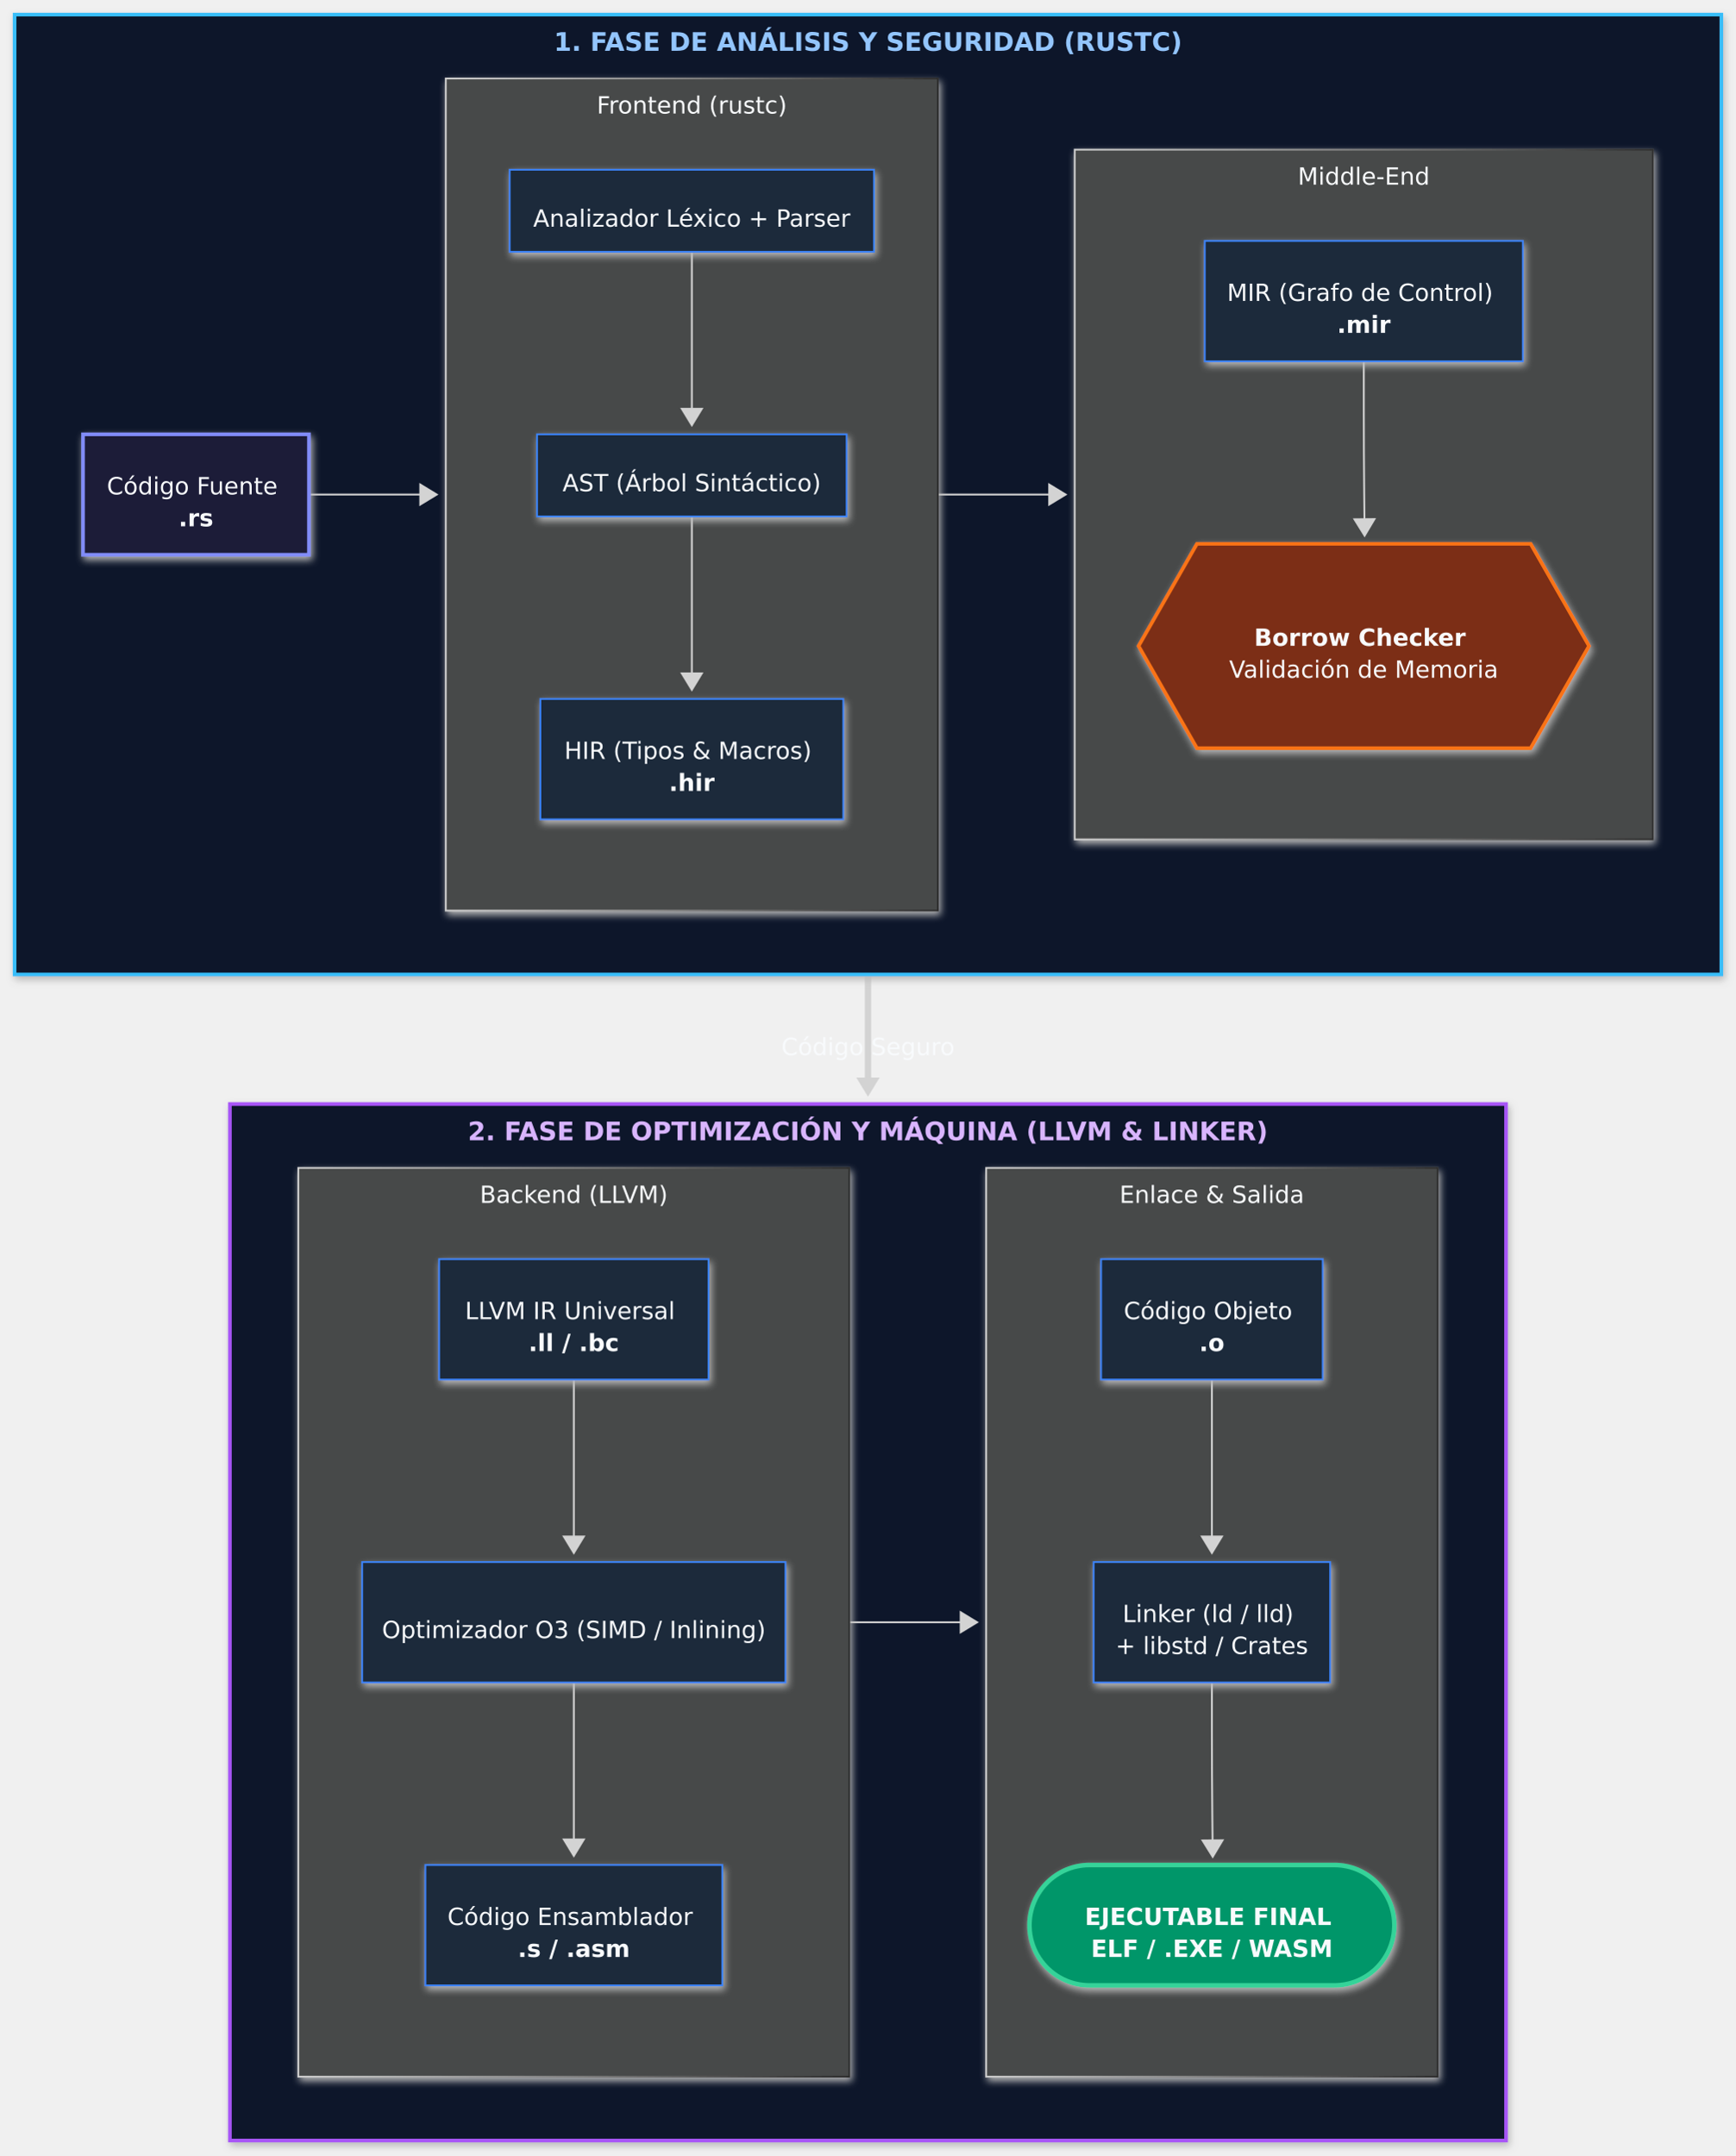
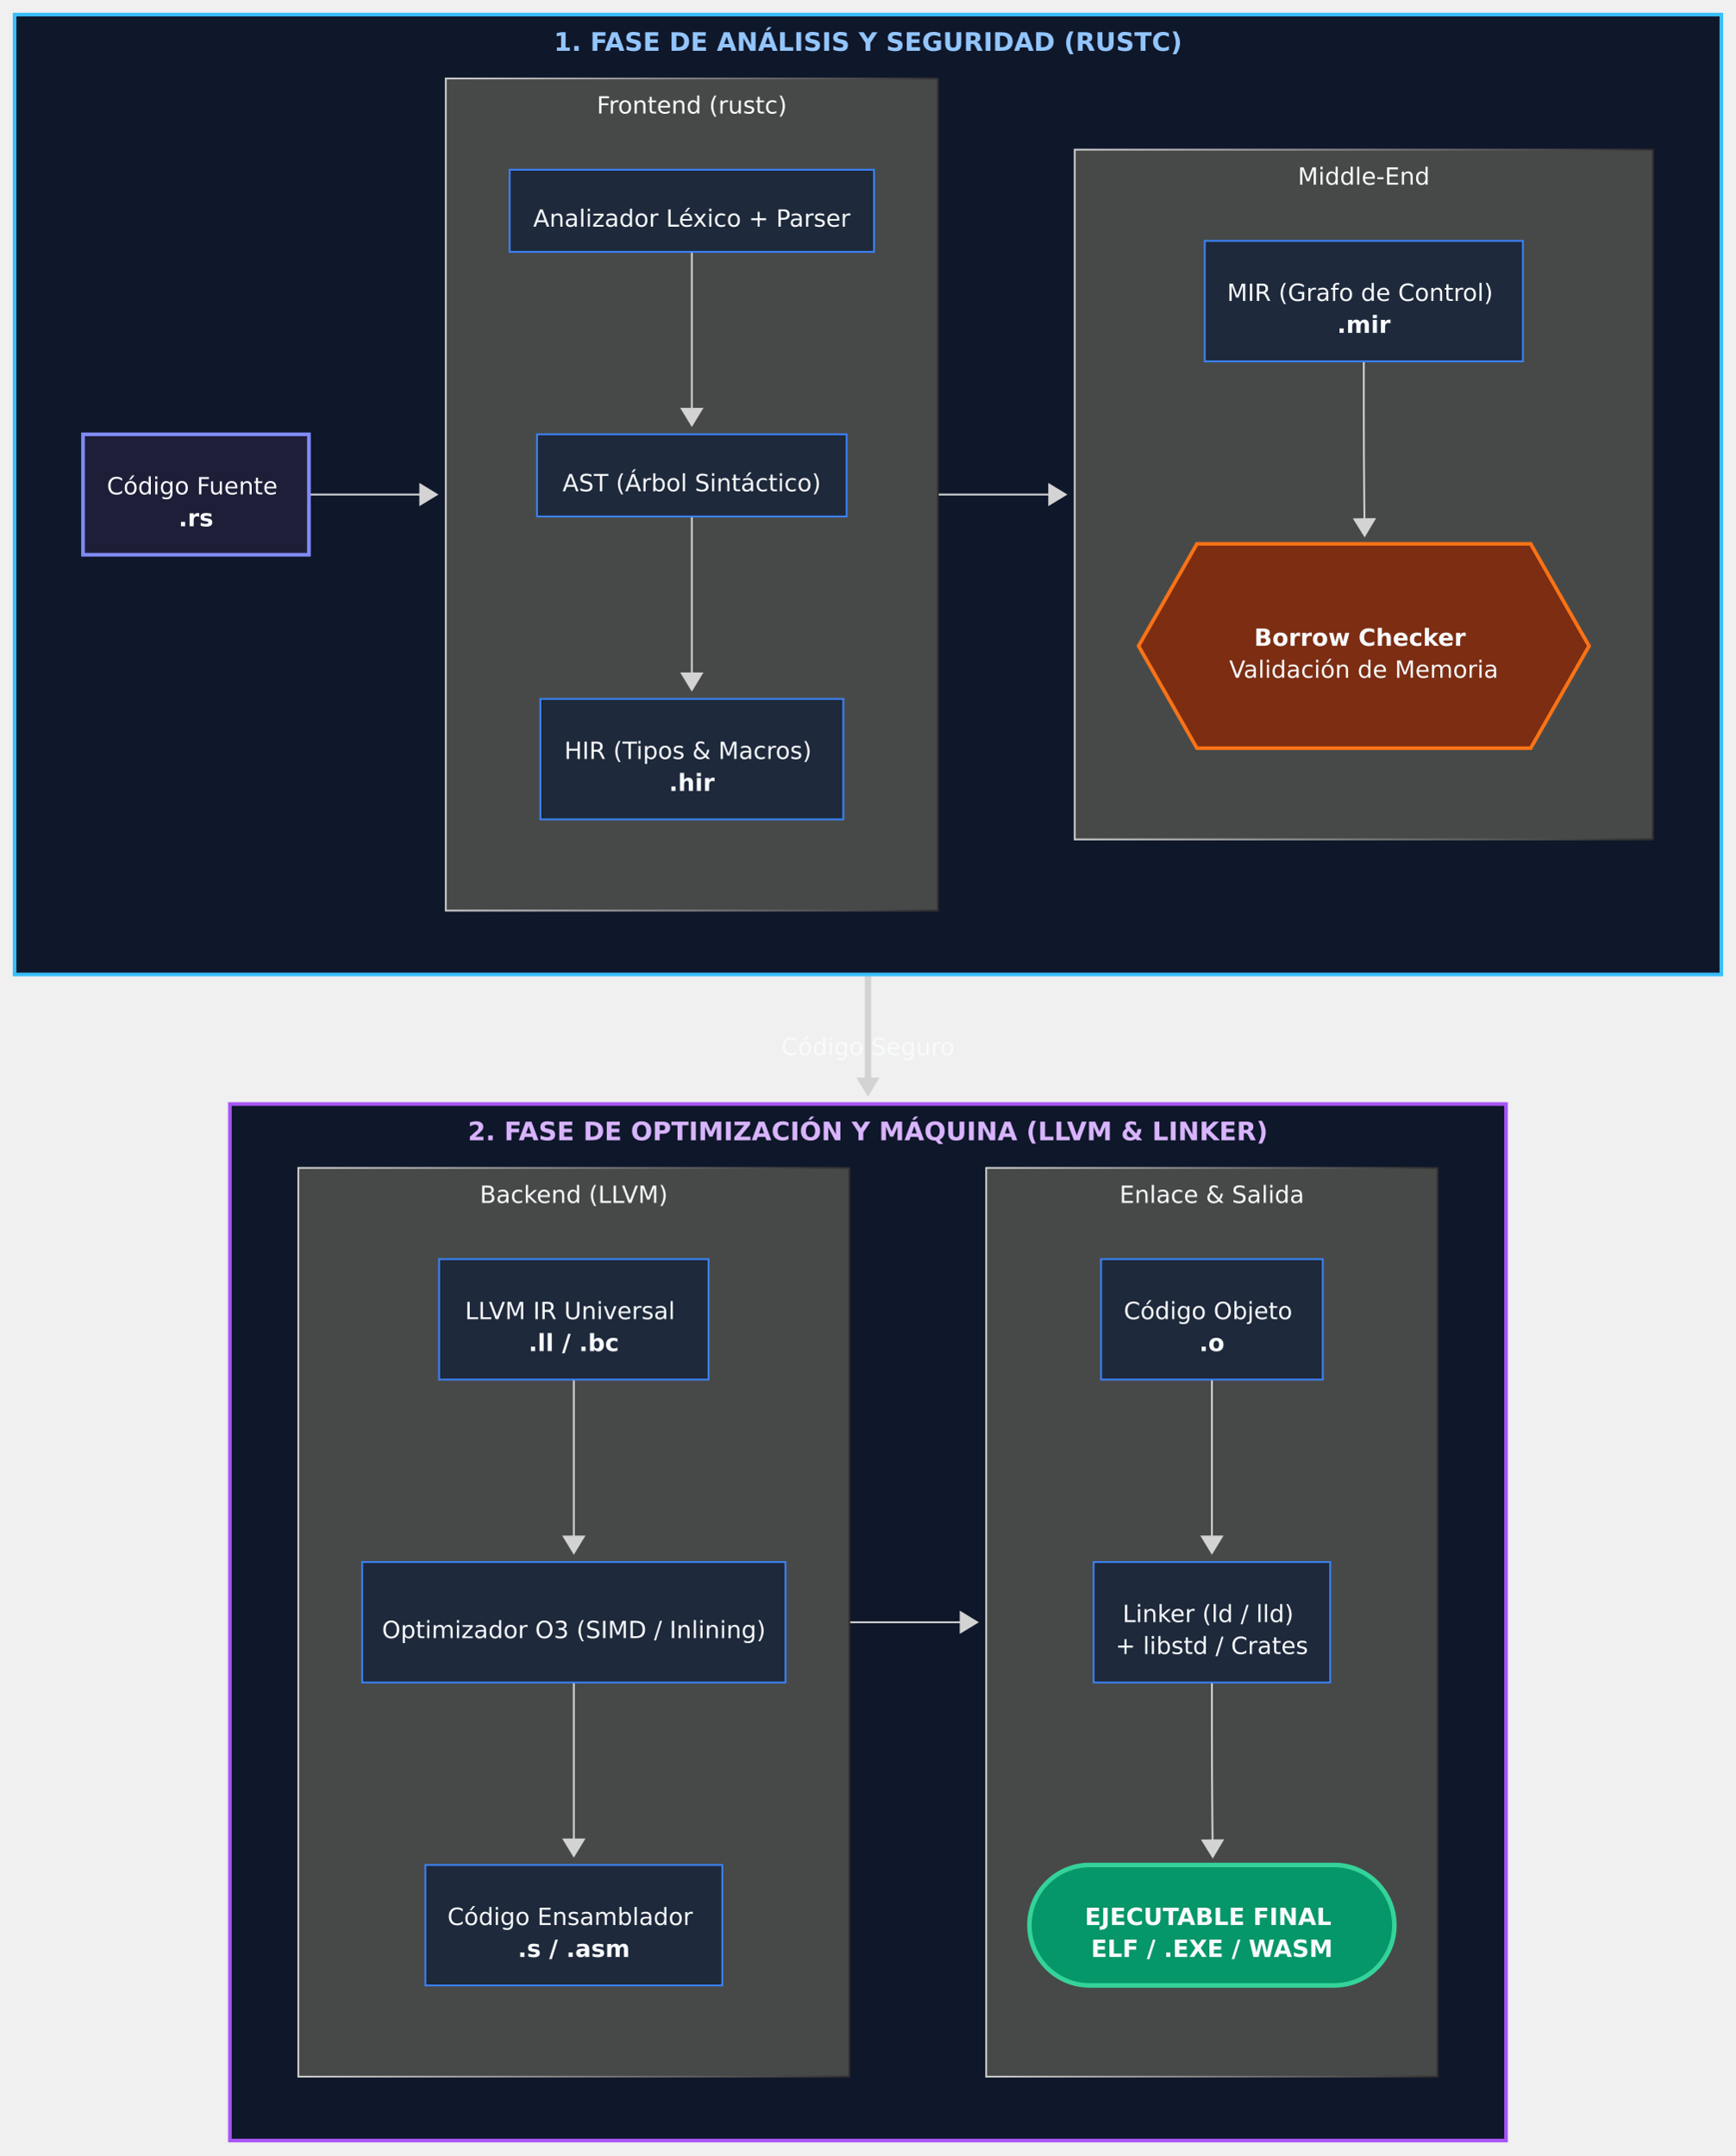
<svg xmlns="http://www.w3.org/2000/svg" xmlns:html="http://www.w3.org/1999/xhtml" id="export-svg" width="100%" class="flowchart" style="max-width: 951.383px;" viewBox="0 0 951.383 1181" role="graphics-document document" aria-roledescription="flowchart-v2">
  <html:style>p {margin: 0;}</html:style>
-   <style>text, tspan, .label text, .cluster-label text, .edgeLabel text { stroke: none !important; stroke-width: 0 !important; -webkit-font-smoothing: antialiased; }#export-svg{font-family:arial,sans-serif;font-size:14px;fill:#ccc;}@keyframes edge-animation-frame{from{stroke-dashoffset:0;}}@keyframes dash{to{stroke-dashoffset:0;}}#export-svg .edge-animation-slow{stroke-dasharray:9,5!important;stroke-dashoffset:900;animation:dash 50s linear infinite;stroke-linecap:round;}#export-svg .edge-animation-fast{stroke-dasharray:9,5!important;stroke-dashoffset:900;animation:dash 20s linear infinite;stroke-linecap:round;}#export-svg .error-icon{fill:#a44141;}#export-svg .error-text{fill:#ddd;stroke:#ddd;}#export-svg .edge-thickness-normal{stroke-width:1px;}#export-svg .edge-thickness-thick{stroke-width:3.5px;}#export-svg .edge-pattern-solid{stroke-dasharray:0;}#export-svg .edge-thickness-invisible{stroke-width:0;fill:none;}#export-svg .edge-pattern-dashed{stroke-dasharray:3;}#export-svg .edge-pattern-dotted{stroke-dasharray:2;}#export-svg .marker{fill:lightgrey;stroke:lightgrey;}#export-svg .marker.cross{stroke:lightgrey;}#export-svg svg{font-family:arial,sans-serif;font-size:14px;}#export-svg p{margin:0;}#export-svg .label{font-family:arial,sans-serif;color:#ccc;}#export-svg .cluster-label text{fill:#F9FFFE;}#export-svg .cluster-label span{color:#F9FFFE;}#export-svg .cluster-label span p{background-color:transparent;}#export-svg .label text,#export-svg span{fill:#ccc;color:#ccc;}#export-svg .node rect,#export-svg .node circle,#export-svg .node ellipse,#export-svg .node polygon,#export-svg .node path{fill:#1f2020;stroke:#ccc;stroke-width:1px;}#export-svg .rough-node .label text,#export-svg .node .label text,#export-svg .image-shape .label,#export-svg .icon-shape .label{text-anchor:middle;}#export-svg .node .katex path{fill:#000;stroke:#000;stroke-width:1px;}#export-svg .rough-node .label,#export-svg .node .label,#export-svg .image-shape .label,#export-svg .icon-shape .label{text-align:center;}#export-svg .node.clickable{cursor:pointer;}#export-svg .root .anchor path{fill:lightgrey!important;stroke-width:0;stroke:lightgrey;}#export-svg .arrowheadPath{fill:lightgrey;}#export-svg .edgePath .path{stroke:lightgrey;stroke-width:1px;}#export-svg .flowchart-link{stroke:lightgrey;fill:none;}#export-svg .edgeLabel{background-color:hsl(0, 0%, 34.412%);text-align:center;}#export-svg .edgeLabel p{background-color:hsl(0, 0%, 34.412%);}#export-svg .edgeLabel rect{opacity:0.5;background-color:hsl(0, 0%, 34.412%);fill:hsl(0, 0%, 34.412%);}#export-svg .labelBkg{background-color:rgba(87.75, 87.75, 87.75, 0.5);}#export-svg .cluster rect{fill:hsl(180, 1.587%, 28.353%);stroke:rgba(255, 255, 255, 0.25);stroke-width:1px;}#export-svg .cluster text{fill:#F9FFFE;}#export-svg .cluster span{color:#F9FFFE;}#export-svg div.mermaidTooltip{position:absolute;text-align:center;max-width:200px;padding:2px;font-family:arial,sans-serif;font-size:12px;background:hsl(20, 1.587%, 12.353%);border:1px solid rgba(255, 255, 255, 0.25);border-radius:2px;pointer-events:none;z-index:100;}#export-svg .flowchartTitleText{text-anchor:middle;font-size:18px;fill:#ccc;}#export-svg rect.text{fill:none;stroke-width:0;}#export-svg .icon-shape,#export-svg .image-shape{background-color:hsl(0, 0%, 34.412%);text-align:center;}#export-svg .icon-shape p,#export-svg .image-shape p{background-color:hsl(0, 0%, 34.412%);padding:2px;}#export-svg .icon-shape .label rect,#export-svg .image-shape .label rect{opacity:0.5;background-color:hsl(0, 0%, 34.412%);fill:hsl(0, 0%, 34.412%);}#export-svg .label-icon{display:inline-block;height:1em;overflow:visible;vertical-align:-0.125em;}#export-svg .node .label-icon path{fill:currentColor;stroke:revert;stroke-width:revert;}#export-svg .node .neo-node{stroke:#ccc;}#export-svg [data-look="neo"].node rect,#export-svg [data-look="neo"].cluster rect,#export-svg [data-look="neo"].node polygon{stroke:url(#export-svg-gradient);filter:drop-shadow( 1px 2px 2px rgba(185,185,185,1));}#export-svg [data-look="neo"].swimlane.cluster rect{filter:none;}#export-svg [data-look="neo"].node path{stroke:url(#export-svg-gradient);stroke-width:1px;}#export-svg [data-look="neo"].node .outer-path{filter:drop-shadow( 1px 2px 2px rgba(185,185,185,1));}#export-svg [data-look="neo"].node .neo-line path{stroke:#ccc;filter:none;}#export-svg [data-look="neo"].node circle{stroke:url(#export-svg-gradient);filter:drop-shadow( 1px 2px 2px rgba(185,185,185,1));}#export-svg [data-look="neo"].node circle .state-start{fill:#000000;}#export-svg [data-look="neo"].icon-shape .icon{fill:url(#export-svg-gradient);filter:drop-shadow( 1px 2px 2px rgba(185,185,185,1));}#export-svg [data-look="neo"].icon-shape .icon-neo path{stroke:url(#export-svg-gradient);filter:drop-shadow( 1px 2px 2px rgba(185,185,185,1));}#export-svg :root{--mermaid-font-family:"trebuchet ms",verdana,arial,sans-serif;}#export-svg .target&gt;*{fill:rgb(5, 150, 105)!important;stroke:rgb(52, 211, 153)!important;stroke-width:3px!important;color:rgb(255, 255, 255)!important;}#export-svg .target span{fill:rgb(5, 150, 105)!important;stroke:rgb(52, 211, 153)!important;stroke-width:3px!important;color:rgb(255, 255, 255)!important;}#export-svg .target tspan{fill:rgb(255, 255, 255)!important;}#export-svg .default&gt;*{fill:rgb(30, 41, 59)!important;stroke:rgb(59, 130, 246)!important;color:rgb(248, 250, 252)!important;}#export-svg .default span{fill:rgb(30, 41, 59)!important;stroke:rgb(59, 130, 246)!important;color:rgb(248, 250, 252)!important;}#export-svg .default tspan{fill:rgb(248, 250, 252)!important;}</style>
+   <style>text, tspan, .label text, .cluster-label text, .edgeLabel text { stroke: none !important; stroke-width: 0 !important; -webkit-font-smoothing: antialiased; }#export-svg{font-family:arial,sans-serif;font-size:14px;fill:#ccc;}#export-svg .edge-animation-slow{stroke-dasharray:9,5!important;stroke-dashoffset:900;animation:dash 50s linear infinite;stroke-linecap:round;}#export-svg .edge-animation-fast{stroke-dasharray:9,5!important;stroke-dashoffset:900;animation:dash 20s linear infinite;stroke-linecap:round;}#export-svg .error-icon{fill:#a44141;}#export-svg .error-text{fill:#ddd;stroke:#ddd;}#export-svg .edge-thickness-normal{stroke-width:1px;}#export-svg .edge-thickness-thick{stroke-width:3.5px;}#export-svg .edge-pattern-solid{stroke-dasharray:0;}#export-svg .edge-thickness-invisible{stroke-width:0;fill:none;}#export-svg .edge-pattern-dashed{stroke-dasharray:3;}#export-svg .edge-pattern-dotted{stroke-dasharray:2;}#export-svg .marker{fill:lightgrey;stroke:lightgrey;}#export-svg .marker.cross{stroke:lightgrey;}#export-svg svg{font-family:arial,sans-serif;font-size:14px;}#export-svg p{margin:0;}#export-svg .label{font-family:arial,sans-serif;color:#ccc;}#export-svg .cluster-label text{fill:#F9FFFE;}#export-svg .cluster-label span{color:#F9FFFE;}#export-svg .cluster-label span p{background-color:transparent;}#export-svg .label text,#export-svg span{fill:#ccc;color:#ccc;}#export-svg .node rect,#export-svg .node circle,#export-svg .node ellipse,#export-svg .node polygon,#export-svg .node path{fill:#1f2020;stroke:#ccc;stroke-width:1px;}#export-svg .rough-node .label text,#export-svg .node .label text,#export-svg .image-shape .label,#export-svg .icon-shape .label{text-anchor:middle;}#export-svg .node .katex path{fill:#000;stroke:#000;stroke-width:1px;}#export-svg .rough-node .label,#export-svg .node .label,#export-svg .image-shape .label,#export-svg .icon-shape .label{text-align:center;}#export-svg .node.clickable{cursor:pointer;}#export-svg .root .anchor path{fill:lightgrey!important;stroke-width:0;stroke:lightgrey;}#export-svg .arrowheadPath{fill:lightgrey;}#export-svg .edgePath .path{stroke:lightgrey;stroke-width:1px;}#export-svg .flowchart-link{stroke:lightgrey;fill:none;}#export-svg .edgeLabel{background-color:hsl(0, 0%, 34.412%);text-align:center;}#export-svg .edgeLabel p{background-color:hsl(0, 0%, 34.412%);}#export-svg .edgeLabel rect{opacity:0.5;background-color:hsl(0, 0%, 34.412%);fill:hsl(0, 0%, 34.412%);}#export-svg .labelBkg{background-color:rgba(87.75, 87.75, 87.75, 0.5);}#export-svg .cluster rect{fill:hsl(180, 1.587%, 28.353%);stroke:rgba(255, 255, 255, 0.25);stroke-width:1px;}#export-svg .cluster text{fill:#F9FFFE;}#export-svg .cluster span{color:#F9FFFE;}#export-svg div.mermaidTooltip{position:absolute;text-align:center;max-width:200px;padding:2px;font-family:arial,sans-serif;font-size:12px;background:hsl(20, 1.587%, 12.353%);border:1px solid rgba(255, 255, 255, 0.25);border-radius:2px;pointer-events:none;z-index:100;}#export-svg .flowchartTitleText{text-anchor:middle;font-size:18px;fill:#ccc;}#export-svg rect.text{fill:none;stroke-width:0;}#export-svg .icon-shape,#export-svg .image-shape{background-color:hsl(0, 0%, 34.412%);text-align:center;}#export-svg .icon-shape p,#export-svg .image-shape p{background-color:hsl(0, 0%, 34.412%);padding:2px;}#export-svg .icon-shape .label rect,#export-svg .image-shape .label rect{opacity:0.5;background-color:hsl(0, 0%, 34.412%);fill:hsl(0, 0%, 34.412%);}#export-svg .label-icon{display:inline-block;height:1em;overflow:visible;vertical-align:-0.125em;}#export-svg .node .label-icon path{fill:currentColor;stroke:revert;stroke-width:revert;}#export-svg .node .neo-node{stroke:#ccc;}#export-svg [data-look="neo"].node rect,#export-svg [data-look="neo"].cluster rect,#export-svg [data-look="neo"].node polygon{stroke:url(#export-svg-gradient););}#export-svg [data-look="neo"].swimlane.cluster rect{}#export-svg [data-look="neo"].node path{stroke:url(#export-svg-gradient);stroke-width:1px;}#export-svg [data-look="neo"].node .outer-path{);}#export-svg [data-look="neo"].node .neo-line path{stroke:#ccc;}#export-svg [data-look="neo"].node circle{stroke:url(#export-svg-gradient););}#export-svg [data-look="neo"].node circle .state-start{fill:#000000;}#export-svg [data-look="neo"].icon-shape .icon{fill:url(#export-svg-gradient););}#export-svg [data-look="neo"].icon-shape .icon-neo path{stroke:url(#export-svg-gradient););}#export-svg .target&gt;*{fill:rgb(5, 150, 105)!important;stroke:rgb(52, 211, 153)!important;stroke-width:3px!important;color:rgb(255, 255, 255)!important;}#export-svg .target span{fill:rgb(5, 150, 105)!important;stroke:rgb(52, 211, 153)!important;stroke-width:3px!important;color:rgb(255, 255, 255)!important;}#export-svg .target tspan{fill:rgb(255, 255, 255)!important;}#export-svg .default&gt;*{fill:rgb(30, 41, 59)!important;stroke:rgb(59, 130, 246)!important;color:rgb(248, 250, 252)!important;}#export-svg .default span{fill:rgb(30, 41, 59)!important;stroke:rgb(59, 130, 246)!important;color:rgb(248, 250, 252)!important;}#export-svg .default tspan{fill:rgb(248, 250, 252)!important;}</style>
  <g>
    <marker id="export-svg_flowchart-v2-pointEnd" class="marker flowchart-v2" viewBox="0 0 11.5 14" refX="7.75" refY="7" markerUnits="userSpaceOnUse" markerWidth="10.5" markerHeight="14" orient="auto">
      <path d="M 0 0 L 11.5 7 L 0 14 z" class="arrowMarkerPath" style="stroke-width: 0px; stroke-dasharray: 1px, 0px;" />
    </marker>
    <marker id="export-svg_flowchart-v2-pointStart" class="marker flowchart-v2" viewBox="0 0 11.5 14" refX="4" refY="7" markerUnits="userSpaceOnUse" markerWidth="11.5" markerHeight="14" orient="auto">
      <polygon points="0,7 11.5,14 11.5,0" class="arrowMarkerPath" style="stroke-width: 0px; stroke-dasharray: 1px, 0px;" />
    </marker>
    <marker id="export-svg_flowchart-v2-pointEnd-margin" class="marker flowchart-v2" viewBox="0 0 11.5 14" refX="11.5" refY="7" markerUnits="userSpaceOnUse" markerWidth="10.5" markerHeight="14" orient="auto">
      <path d="M 0 0 L 11.5 7 L 0 14 z" class="arrowMarkerPath" style="stroke-width: 0px; stroke-dasharray: 1px, 0px;" />
    </marker>
    <marker id="export-svg_flowchart-v2-pointStart-margin" class="marker flowchart-v2" viewBox="0 0 11.5 14" refX="1" refY="7" markerUnits="userSpaceOnUse" markerWidth="11.5" markerHeight="14" orient="auto">
      <polygon points="0,7 11.5,14 11.5,0" class="arrowMarkerPath" style="stroke-width: 0px; stroke-dasharray: 1px, 0px;" />
    </marker>
    <marker id="export-svg_flowchart-v2-circleEnd" class="marker flowchart-v2" viewBox="0 0 10 10" refY="5" refX="10.75" markerUnits="userSpaceOnUse" markerWidth="14" markerHeight="14" orient="auto">
      <circle cx="5" cy="5" r="5" class="arrowMarkerPath" style="stroke-width: 0px; stroke-dasharray: 1px, 0px;" />
    </marker>
    <marker id="export-svg_flowchart-v2-circleStart" class="marker flowchart-v2" viewBox="0 0 10 10" refX="0" refY="5" markerUnits="userSpaceOnUse" markerWidth="14" markerHeight="14" orient="auto">
      <circle cx="5" cy="5" r="5" class="arrowMarkerPath" style="stroke-width: 0px; stroke-dasharray: 1px, 0px;" />
    </marker>
    <marker id="export-svg_flowchart-v2-circleEnd-margin" class="marker flowchart-v2" viewBox="0 0 10 10" refY="5" refX="12.25" markerUnits="userSpaceOnUse" markerWidth="14" markerHeight="14" orient="auto">
      <circle cx="5" cy="5" r="5" class="arrowMarkerPath" style="stroke-width: 0px; stroke-dasharray: 1px, 0px;" />
    </marker>
    <marker id="export-svg_flowchart-v2-circleStart-margin" class="marker flowchart-v2" viewBox="0 0 10 10" refX="-2" refY="5" markerUnits="userSpaceOnUse" markerWidth="14" markerHeight="14" orient="auto">
      <circle cx="5" cy="5" r="5" class="arrowMarkerPath" style="stroke-width: 0px; stroke-dasharray: 1px, 0px;" />
    </marker>
    <marker id="export-svg_flowchart-v2-crossEnd" class="marker cross flowchart-v2" viewBox="0 0 15 15" refX="17.7" refY="7.5" markerUnits="userSpaceOnUse" markerWidth="12" markerHeight="12" orient="auto">
      <path d="M 1,1 L 14,14 M 1,14 L 14,1" class="arrowMarkerPath" style="stroke-width: 2.5px;" />
    </marker>
    <marker id="export-svg_flowchart-v2-crossStart" class="marker cross flowchart-v2" viewBox="0 0 15 15" refX="-3.5" refY="7.5" markerUnits="userSpaceOnUse" markerWidth="12" markerHeight="12" orient="auto">
      <path d="M 1,1 L 14,14 M 1,14 L 14,1" class="arrowMarkerPath" style="stroke-width: 2.5px; stroke-dasharray: 1px, 0px;" />
    </marker>
    <marker id="export-svg_flowchart-v2-crossEnd-margin" class="marker cross flowchart-v2" viewBox="0 0 15 15" refX="17.7" refY="7.5" markerUnits="userSpaceOnUse" markerWidth="12" markerHeight="12" orient="auto">
      <path d="M 1,1 L 14,14 M 1,14 L 14,1" class="arrowMarkerPath" style="stroke-width: 2.5px;" />
    </marker>
    <marker id="export-svg_flowchart-v2-crossStart-margin" class="marker cross flowchart-v2" viewBox="0 0 15 15" refX="-3.5" refY="7.5" markerUnits="userSpaceOnUse" markerWidth="12" markerHeight="12" orient="auto">
      <path d="M 1,1 L 14,14 M 1,14 L 14,1" class="arrowMarkerPath" style="stroke-width: 2.5px; stroke-dasharray: 1px, 0px;" />
    </marker>
    <g class="root">
      <g class="clusters" />
      <g class="edgePaths">
        <path d="M475.692,534L475.692,569.5L475.692,601" id="export-svg-L_BC_LLVM_0" class="edge-thickness-thick edge-pattern-solid edge-thickness-normal edge-pattern-solid flowchart-link" style="stroke-dasharray: 0 0 63 4; stroke-dashoffset: 0;;" data-edge="true" data-et="edge" data-id="L_BC_LLVM_0" data-points="W3sieCI6NDc1LjY5MTY4MDkwODIwMzEsInkiOjUzNH0seyJ4Ijo0NzUuNjkxNjgwOTA4MjAzMSwieSI6NTY5LjV9LHsieCI6NDc1LjY5MTY4MDkwODIwMzEsInkiOjYwNX1d" data-look="neo" marker-end="url(#export-svg_flowchart-v2-pointEnd-margin)" />
      </g>
      <g class="edgeLabels">
        <g class="edgeLabel" transform="translate(475.6917, 569.5)">
          <g class="label" data-id="L_BC_LLVM_0" transform="translate(-46.69167, -10.5)">
            <text x="46.7" text-anchor="middle" dominant-baseline="central" font-family="DejaVu Sans, Arial, sans-serif" font-size="13" stroke="none" stroke-width="0">
              <tspan x="46.7" y="14.7" fill="#f8fafc" font-weight="normal" stroke="none" stroke-width="0">Código Seguro</tspan>
            </text>
          </g>
        </g>
      </g>
      <g class="nodes">
        <g class="root" transform="translate(117.9833, 597)">
          <g class="clusters">
            <g class="cluster" id="export-svg-F2" data-id="F2" data-et="cluster" data-look="neo">
              <rect style="fill:#0f172a !important;stroke:#a855f7 !important;stroke-width:2px !important" x="8" y="8" width="699.417" height="568" />
              <g class="cluster-label" transform="translate(168.4667, 8)">
                <text x="189.2" text-anchor="middle" dominant-baseline="central" font-family="DejaVu Sans, Arial, sans-serif" font-size="14" stroke="none" stroke-width="0">
                  <tspan x="189.2" y="15.0" fill="#d8b4fe" font-weight="bold" stroke="none" stroke-width="0">2. FASE DE OPTIMIZACIÓN Y MÁQUINA (LLVM &amp; LINKER)</tspan>
                </text>
              </g>
            </g>
          </g>
          <g class="edgePaths">
            <path d="M347.5,292L385,292L418.5,292" id="export-svg-L_S4_OBJ_0" class="edge-thickness-normal edge-pattern-solid edge-thickness-normal edge-pattern-solid flowchart-link" style="stroke-dasharray: 0 0 67 4; stroke-dashoffset: 0;;" data-edge="true" data-et="edge" data-id="L_S4_OBJ_0" data-points="W3sieCI6MzQ3LjUsInkiOjI5Mn0seyJ4IjozODUsInkiOjI5Mn0seyJ4Ijo0MjIuNSwieSI6MjkyfV0=" data-look="neo" marker-end="url(#export-svg_flowchart-v2-pointEnd-margin)" />
          </g>
          <g class="edgeLabels">
            <g class="edgeLabel">
              <g class="label" data-id="L_S4_OBJ_0" transform="translate(0, 0)" />
            </g>
          </g>
          <g class="nodes">
            <g class="root" transform="translate(414.5, 35)">
              <g class="clusters">
                <g class="cluster" id="export-svg-S5" data-id="S5" data-et="cluster" data-look="neo">
                  <rect style="" x="8" y="8" width="247.417" height="498" />
                  <g class="cluster-label" transform="translate(82.3, 8)">
                    <text x="49.4" text-anchor="middle" dominant-baseline="central" font-family="DejaVu Sans, Arial, sans-serif" font-size="13" stroke="none" stroke-width="0">
                      <tspan x="49.4" y="14.7" fill="#f8fafc" font-weight="normal" stroke="none" stroke-width="0">Enlace &amp; Salida</tspan>
                    </text>
                  </g>
                </g>
              </g>
              <g class="edgePaths">
                <path d="M131.708,124L131.708,174L131.708,220" id="export-svg-L_OBJ_LINK_0" class="edge-thickness-normal edge-pattern-solid edge-thickness-normal edge-pattern-solid flowchart-link" style="stroke-dasharray: 0 0 92 4; stroke-dashoffset: 0;;" data-edge="true" data-et="edge" data-id="L_OBJ_LINK_0" data-points="W3sieCI6MTMxLjcwODMzNTg3NjQ2NDg0LCJ5IjoxMjR9LHsieCI6MTMxLjcwODMzNTg3NjQ2NDg0LCJ5IjoxNzR9LHsieCI6MTMxLjcwODMzNTg3NjQ2NDg0LCJ5IjoyMjR9XQ==" data-look="neo" marker-end="url(#export-svg_flowchart-v2-pointEnd-margin)" />
                <path d="M131.708,290L131.708,316.749Q131.708,340 131.939,363.25L132.169,386.5" id="export-svg-L_LINK_BIN_0" class="edge-thickness-normal edge-pattern-solid edge-thickness-normal edge-pattern-solid flowchart-link" style="stroke-dasharray: 0 0 92.502 4; stroke-dashoffset: 0;;" data-edge="true" data-et="edge" data-id="L_LINK_BIN_0" data-points="W3sieCI6MTMxLjcwODMzNTg3NjQ2NDg0LCJ5IjoyOTB9LHsieCI6MTMxLjcwODMzNTg3NjQ2NDg0LCJ5IjozNDB9LHsieCI6MTMyLjIwODMzNTg3NjQ2NDg0LCJ5IjozOTAuNX1d" data-look="neo" marker-end="url(#export-svg_flowchart-v2-pointEnd-margin)" />
              </g>
              <g class="edgeLabels">
                <g class="edgeLabel">
                  <g class="label" data-id="L_OBJ_LINK_0" transform="translate(0, 0)" />
                </g>
                <g class="edgeLabel">
                  <g class="label" data-id="L_LINK_BIN_0" transform="translate(0, 0)" />
                </g>
              </g>
              <g class="nodes">
                <g class="node default" id="export-svg-flowchart-OBJ-23" data-look="neo" data-id="OBJ" data-node="true" data-et="node" transform="translate(131.7083, 91)">
                  <rect class="basic label-container" style="fill:#1e293b !important;stroke:#3b82f6 !important" data-id="OBJ" x="-60.742" y="-33" width="121.483" height="66" stroke="url(#gradient)" />
                  <g class="label" style="color:#f8fafc !important" transform="translate(-44.74167, -21)">
-                     <rect />
                    <text x="44.7" text-anchor="middle" dominant-baseline="central" font-family="DejaVu Sans, Arial, sans-serif" font-size="13" stroke="none" stroke-width="0">
                      <tspan x="44.7" y="16.4" fill="rgb(248, 250, 252)" font-weight="normal" stroke="none" stroke-width="0">Código Objeto</tspan>
                      <tspan x="44.7" y="33.9" fill="#38bdf8" font-weight="bold" stroke="none" stroke-width="0">.o</tspan>
                    </text>
                  </g>
                </g>
                <g class="node default" id="export-svg-flowchart-LINK-24" data-look="neo" data-id="LINK" data-node="true" data-et="node" transform="translate(131.7083, 257)">
                  <rect class="basic label-container" style="fill:#1e293b !important;stroke:#3b82f6 !important" data-id="LINK" x="-64.817" y="-33" width="129.633" height="66" stroke="url(#gradient)" />
                  <g class="label" style="color:#f8fafc !important" transform="translate(-48.81667, -21)">
-                     <rect />
                    <text x="48.8" text-anchor="middle" dominant-baseline="central" font-family="DejaVu Sans, Arial, sans-serif" font-size="13" stroke="none" stroke-width="0">
                      <tspan x="48.8" y="16.4" fill="rgb(248, 250, 252)" font-weight="normal" stroke="none" stroke-width="0">Linker (ld / lld)</tspan>
                      <tspan x="48.8" y="33.9" fill="rgb(248, 250, 252)" font-weight="normal" stroke="none" stroke-width="0">+ libstd / Crates</tspan>
                    </text>
                  </g>
                </g>
                <g class="node default" id="export-svg-flowchart-BIN-25" data-look="neo" data-id="BIN" data-node="true" data-et="node" transform="translate(131.7083, 423)">
                  <rect class="basic label-container" style="fill:#059669 !important;stroke:#34d399 !important;stroke-width:2.5px !important" rx="33" ry="33" x="-100" y="-33" width="200" height="66" />
                  <g class="label" transform="translate(-80, -21)">
-                     <rect />
                    <text x="80" text-anchor="middle" dominant-baseline="central" font-family="DejaVu Sans, Arial, sans-serif" font-size="13" stroke="none" stroke-width="0">
                      <tspan x="80" y="16.4" fill="#ffffff" font-weight="bold" stroke="none" stroke-width="0">EJECUTABLE FINAL</tspan>
                      <tspan x="80" y="33.9" fill="#a7f3d0" font-weight="bold" stroke="none" stroke-width="0">ELF / .EXE / WASM</tspan>
                    </text>
                  </g>
                </g>
              </g>
            </g>
            <g class="root" transform="translate(37.5, 35)">
              <g class="clusters">
                <g class="cluster" id="export-svg-S4" data-id="S4" data-et="cluster" data-look="neo">
                  <rect style="" x="8" y="8" width="302" height="498" />
                  <g class="cluster-label" transform="translate(107.3917, 8)">
                    <text x="51.6" text-anchor="middle" dominant-baseline="central" font-family="DejaVu Sans, Arial, sans-serif" font-size="13" stroke="none" stroke-width="0">
                      <tspan x="51.6" y="14.7" fill="#f8fafc" font-weight="normal" stroke="none" stroke-width="0">Backend (LLVM)</tspan>
                    </text>
                  </g>
                </g>
              </g>
              <g class="edgePaths">
                <path d="M159,124L159,174L159,220" id="export-svg-L_LLVM_OPT_0" class="edge-thickness-normal edge-pattern-solid edge-thickness-normal edge-pattern-solid flowchart-link" style="stroke-dasharray: 0 0 92 4; stroke-dashoffset: 0;;" data-edge="true" data-et="edge" data-id="L_LLVM_OPT_0" data-points="W3sieCI6MTU5LCJ5IjoxMjR9LHsieCI6MTU5LCJ5IjoxNzR9LHsieCI6MTU5LCJ5IjoyMjR9XQ==" data-look="neo" marker-end="url(#export-svg_flowchart-v2-pointEnd-margin)" />
                <path d="M159,290L159,340L159,386" id="export-svg-L_OPT_ASM_0" class="edge-thickness-normal edge-pattern-solid edge-thickness-normal edge-pattern-solid flowchart-link" style="stroke-dasharray: 0 0 92 4; stroke-dashoffset: 0;;" data-edge="true" data-et="edge" data-id="L_OPT_ASM_0" data-points="W3sieCI6MTU5LCJ5IjoyOTB9LHsieCI6MTU5LCJ5IjozNDB9LHsieCI6MTU5LCJ5IjozOTB9XQ==" data-look="neo" marker-end="url(#export-svg_flowchart-v2-pointEnd-margin)" />
              </g>
              <g class="edgeLabels">
                <g class="edgeLabel">
                  <g class="label" data-id="L_LLVM_OPT_0" transform="translate(0, 0)" />
                </g>
                <g class="edgeLabel">
                  <g class="label" data-id="L_OPT_ASM_0" transform="translate(0, 0)" />
                </g>
              </g>
              <g class="nodes">
                <g class="node default" id="export-svg-flowchart-LLVM-16" data-look="neo" data-id="LLVM" data-node="true" data-et="node" transform="translate(159, 91)">
                  <rect class="basic label-container" style="fill:#1e293b !important;stroke:#3b82f6 !important" data-id="LLVM" x="-73.833" y="-33" width="147.667" height="66" stroke="url(#gradient)" />
                  <g class="label" style="color:#f8fafc !important" transform="translate(-57.83334, -21)">
-                     <rect />
                    <text x="57.8" text-anchor="middle" dominant-baseline="central" font-family="DejaVu Sans, Arial, sans-serif" font-size="13" stroke="none" stroke-width="0">
                      <tspan x="57.8" y="16.4" fill="rgb(248, 250, 252)" font-weight="normal" stroke="none" stroke-width="0">LLVM IR Universal</tspan>
                      <tspan x="57.8" y="33.9" fill="#38bdf8" font-weight="bold" stroke="none" stroke-width="0">.ll / .bc</tspan>
                    </text>
                  </g>
                </g>
                <g class="node default" id="export-svg-flowchart-OPT-18" data-look="neo" data-id="OPT" data-node="true" data-et="node" transform="translate(159, 257)">
                  <rect class="basic label-container" style="fill:#1e293b !important;stroke:#3b82f6 !important" data-id="OPT" x="-116" y="-33" width="232" height="66" stroke="url(#gradient)" />
                  <g class="label" style="color:#f8fafc !important" transform="translate(-100, -21)">
-                     <rect />
                    <text x="100.0" text-anchor="middle" dominant-baseline="central" font-family="DejaVu Sans, Arial, sans-serif" font-size="13" stroke="none" stroke-width="0">
                      <tspan x="100.0" y="25.2" fill="rgb(248, 250, 252)" font-weight="normal" stroke="none" stroke-width="0">Optimizador O3 (SIMD / Inlining)</tspan>
                    </text>
                  </g>
                </g>
                <g class="node default" id="export-svg-flowchart-ASM-19" data-look="neo" data-id="ASM" data-node="true" data-et="node" transform="translate(159, 423)">
                  <rect class="basic label-container" style="fill:#1e293b !important;stroke:#3b82f6 !important" data-id="ASM" x="-81.367" y="-33" width="162.733" height="66" stroke="url(#gradient)" />
                  <g class="label" style="color:#f8fafc !important" transform="translate(-65.36667, -21)">
-                     <rect />
                    <text x="65.4" text-anchor="middle" dominant-baseline="central" font-family="DejaVu Sans, Arial, sans-serif" font-size="13" stroke="none" stroke-width="0">
                      <tspan x="65.4" y="16.4" fill="rgb(248, 250, 252)" font-weight="normal" stroke="none" stroke-width="0">Código Ensamblador</tspan>
                      <tspan x="65.4" y="33.9" fill="#38bdf8" font-weight="bold" stroke="none" stroke-width="0">.s / .asm</tspan>
                    </text>
                  </g>
                </g>
              </g>
            </g>
          </g>
        </g>
        <g class="root" transform="translate(0, 0)">
          <g class="clusters">
            <g class="cluster" id="export-svg-F1" data-id="F1" data-et="cluster" data-look="neo">
              <rect style="fill:#0f172a !important;stroke:#38bdf8 !important;stroke-width:2px !important" x="8" y="8" width="935.383" height="526" />
              <g class="cluster-label" transform="translate(324.025, 8)">
                <text x="151.7" text-anchor="middle" dominant-baseline="central" font-family="DejaVu Sans, Arial, sans-serif" font-size="14" stroke="none" stroke-width="0">
                  <tspan x="151.7" y="15.0" fill="#93c5fd" font-weight="bold" stroke="none" stroke-width="0">1. FASE DE ANÁLISIS Y SEGURIDAD (RUSTC)</tspan>
                </text>
              </g>
            </g>
          </g>
          <g class="edgePaths">
            <path d="M169.317,271L206.817,271L240.317,271" id="export-svg-L_SRC_S2_0" class="edge-thickness-normal edge-pattern-solid edge-thickness-normal edge-pattern-solid flowchart-link" style="stroke-dasharray: 0 0 67 4; stroke-dashoffset: 0;;" data-edge="true" data-et="edge" data-id="L_SRC_S2_0" data-points="W3sieCI6MTY5LjMxNjY2NTY0OTQxNDA2LCJ5IjoyNzF9LHsieCI6MjA2LjgxNjY2NTY0OTQxNDA2LCJ5IjoyNzF9LHsieCI6MjQ0LjMxNjY2NTY0OTQxNDA2LCJ5IjoyNzF9XQ==" data-look="neo" marker-end="url(#export-svg_flowchart-v2-pointEnd-margin)" />
            <path d="M514,271L551.5,271L585,271" id="export-svg-L_S2_S3_0" class="edge-thickness-normal edge-pattern-solid edge-thickness-normal edge-pattern-solid flowchart-link" style="stroke-dasharray: 0 0 67 4; stroke-dashoffset: 0;;" data-edge="true" data-et="edge" data-id="L_S2_S3_0" data-points="W3sieCI6NTE0LjAwMDAxNTI1ODc4OTEsInkiOjI3MX0seyJ4Ijo1NTEuNTAwMDE1MjU4Nzg5MSwieSI6MjcxfSx7IngiOjU4OS4wMDAwMTUyNTg3ODkxLCJ5IjoyNzF9XQ==" data-look="neo" marker-end="url(#export-svg_flowchart-v2-pointEnd-margin)" />
          </g>
          <g class="edgeLabels">
            <g class="edgeLabel">
              <g class="label" data-id="L_SRC_S2_0" transform="translate(0, 0)" />
            </g>
            <g class="edgeLabel">
              <g class="label" data-id="L_S2_S3_0" transform="translate(0, 0)" />
            </g>
          </g>
          <g class="nodes">
            <g class="root" transform="translate(581, 74)">
              <g class="clusters">
                <g class="cluster" id="export-svg-S3" data-id="S3" data-et="cluster" data-look="neo">
                  <rect style="" x="8" y="8" width="316.883" height="378" />
                  <g class="cluster-label" transform="translate(131.0333, 8)">
                    <text x="35.4" text-anchor="middle" dominant-baseline="central" font-family="DejaVu Sans, Arial, sans-serif" font-size="13" stroke="none" stroke-width="0">
                      <tspan x="35.4" y="14.7" fill="#f8fafc" font-weight="normal" stroke="none" stroke-width="0">Middle-End</tspan>
                    </text>
                  </g>
                </g>
              </g>
              <g class="edgePaths">
                <path d="M166.442,124L166.442,150.749Q166.442,174 166.672,197.25L166.902,220.5" id="export-svg-L_MIR_BC_0" class="edge-thickness-normal edge-pattern-solid edge-thickness-normal edge-pattern-solid flowchart-link" style="stroke-dasharray: 0 0 92.502 4; stroke-dashoffset: 0;;" data-edge="true" data-et="edge" data-id="L_MIR_BC_0" data-points="W3sieCI6MTY2LjQ0MTY2NTY0OTQxNDA2LCJ5IjoxMjR9LHsieCI6MTY2LjQ0MTY2NTY0OTQxNDA2LCJ5IjoxNzR9LHsieCI6MTY2Ljk0MTY2NTY0OTQxNDA2LCJ5IjoyMjQuNX1d" data-look="neo" marker-end="url(#export-svg_flowchart-v2-pointEnd-margin)" />
              </g>
              <g class="edgeLabels">
                <g class="edgeLabel">
                  <g class="label" data-id="L_MIR_BC_0" transform="translate(0, 0)" />
                </g>
              </g>
              <g class="nodes">
                <g class="node default" id="export-svg-flowchart-MIR-7" data-look="neo" data-id="MIR" data-node="true" data-et="node" transform="translate(166.4417, 91)">
                  <rect class="basic label-container" style="fill:#1e293b !important;stroke:#3b82f6 !important" data-id="MIR" x="-87.175" y="-33" width="174.35" height="66" stroke="url(#gradient)" />
                  <g class="label" style="color:#f8fafc !important" transform="translate(-71.175, -21)">
-                     <rect />
                    <text x="71.2" text-anchor="middle" dominant-baseline="central" font-family="DejaVu Sans, Arial, sans-serif" font-size="13" stroke="none" stroke-width="0">
                      <tspan x="71.2" y="16.4" fill="rgb(248, 250, 252)" font-weight="normal" stroke="none" stroke-width="0">MIR (Grafo de Control)</tspan>
                      <tspan x="71.2" y="33.9" fill="#38bdf8" font-weight="bold" stroke="none" stroke-width="0">.mir</tspan>
                    </text>
                  </g>
                </g>
                <g class="node default" id="export-svg-flowchart-BC-8" data-look="neo" data-id="BC" data-node="true" data-et="node" transform="translate(166.4417, 280)">
                  <polygon points="32,0 214.883,0 246.883,-56 214.883,-112 32,-112 0,-56" class="label-container" transform="translate(-123.4417,56)" style="fill:#7c2d12 !important;stroke:#f97316 !important;stroke-width:2px !important" />
                  <g class="label" style="color:#ffedd5 !important" transform="translate(-75.44167, -21)">
-                     <rect />
                    <text x="75.4" text-anchor="middle" dominant-baseline="central" font-family="DejaVu Sans, Arial, sans-serif" font-size="13" stroke="none" stroke-width="0">
                      <tspan x="75.4" y="16.4" fill="rgb(255, 237, 213)" font-weight="bold" stroke="none" stroke-width="0">Borrow Checker</tspan>
                      <tspan x="75.4" y="33.9" fill="rgb(255, 237, 213)" font-weight="normal" stroke="none" stroke-width="0">Validación de Memoria</tspan>
                    </text>
                  </g>
                </g>
              </g>
            </g>
            <g class="node default" id="export-svg-flowchart-SRC-0" data-look="neo" data-id="SRC" data-node="true" data-et="node" transform="translate(107.4083, 271)">
              <rect class="basic label-container" style="fill:#1e1e38 !important;stroke:#818cf8 !important;stroke-width:2px !important" data-id="SRC" x="-61.908" y="-33" width="123.817" height="66" stroke="url(#gradient)" />
              <g class="label" style="color:#c7d2fe !important" transform="translate(-45.90833, -21)">
-                 <rect />
                <text x="45.9" text-anchor="middle" dominant-baseline="central" font-family="DejaVu Sans, Arial, sans-serif" font-size="13" stroke="none" stroke-width="0">
                  <tspan x="45.9" y="16.4" fill="rgb(199, 210, 254)" font-weight="normal" stroke="none" stroke-width="0">Código Fuente</tspan>
                  <tspan x="45.9" y="33.9" fill="#38bdf8" font-weight="bold" stroke="none" stroke-width="0">.rs</tspan>
                </text>
              </g>
            </g>
            <g class="root" transform="translate(236.3167, 35)">
              <g class="clusters">
                <g class="cluster" id="export-svg-S2" data-id="S2" data-et="cluster" data-look="neo">
                  <rect style="" x="8" y="8" width="269.683" height="456" />
                  <g class="cluster-label" transform="translate(93.05833, 8)">
                    <text x="49.8" text-anchor="middle" dominant-baseline="central" font-family="DejaVu Sans, Arial, sans-serif" font-size="13" stroke="none" stroke-width="0">
                      <tspan x="49.8" y="14.7" fill="#f8fafc" font-weight="normal" stroke="none" stroke-width="0">Frontend (rustc)</tspan>
                    </text>
                  </g>
                </g>
              </g>
              <g class="edgePaths">
                <path d="M142.842,103L142.842,153L142.842,199" id="export-svg-L_LEX_AST_0" class="edge-thickness-normal edge-pattern-solid edge-thickness-normal edge-pattern-solid flowchart-link" style="stroke-dasharray: 0 0 92 4; stroke-dashoffset: 0;;" data-edge="true" data-et="edge" data-id="L_LEX_AST_0" data-points="W3sieCI6MTQyLjg0MTY2NzE3NTI5Mjk3LCJ5IjoxMDN9LHsieCI6MTQyLjg0MTY2NzE3NTI5Mjk3LCJ5IjoxNTN9LHsieCI6MTQyLjg0MTY2NzE3NTI5Mjk3LCJ5IjoyMDN9XQ==" data-look="neo" marker-end="url(#export-svg_flowchart-v2-pointEnd-margin)" />
                <path d="M142.842,248L142.842,298L142.842,344" id="export-svg-L_AST_HIR_0" class="edge-thickness-normal edge-pattern-solid edge-thickness-normal edge-pattern-solid flowchart-link" style="stroke-dasharray: 0 0 92 4; stroke-dashoffset: 0;;" data-edge="true" data-et="edge" data-id="L_AST_HIR_0" data-points="W3sieCI6MTQyLjg0MTY2NzE3NTI5Mjk3LCJ5IjoyNDh9LHsieCI6MTQyLjg0MTY2NzE3NTI5Mjk3LCJ5IjoyOTh9LHsieCI6MTQyLjg0MTY2NzE3NTI5Mjk3LCJ5IjozNDh9XQ==" data-look="neo" marker-end="url(#export-svg_flowchart-v2-pointEnd-margin)" />
              </g>
              <g class="edgeLabels">
                <g class="edgeLabel">
                  <g class="label" data-id="L_LEX_AST_0" transform="translate(0, 0)" />
                </g>
                <g class="edgeLabel">
                  <g class="label" data-id="L_AST_HIR_0" transform="translate(0, 0)" />
                </g>
              </g>
              <g class="nodes">
                <g class="node default" id="export-svg-flowchart-LEX-1" data-look="neo" data-id="LEX" data-node="true" data-et="node" transform="translate(142.8417, 80.5)">
                  <rect class="basic label-container" style="fill:#1e293b !important;stroke:#3b82f6 !important" data-id="LEX" x="-99.842" y="-22.5" width="199.683" height="45" stroke="url(#gradient)" />
                  <g class="label" style="color:#f8fafc !important" transform="translate(-83.84167, -10.5)">
-                     <rect />
                    <text x="83.8" text-anchor="middle" dominant-baseline="central" font-family="DejaVu Sans, Arial, sans-serif" font-size="13" stroke="none" stroke-width="0">
                      <tspan x="83.8" y="14.7" fill="rgb(248, 250, 252)" font-weight="normal" stroke="none" stroke-width="0">Analizador Léxico + Parser</tspan>
                    </text>
                  </g>
                </g>
                <g class="node default" id="export-svg-flowchart-AST-2" data-look="neo" data-id="AST" data-node="true" data-et="node" transform="translate(142.8417, 225.5)">
                  <rect class="basic label-container" style="fill:#1e293b !important;stroke:#3b82f6 !important" data-id="AST" x="-84.842" y="-22.5" width="169.683" height="45" stroke="url(#gradient)" />
                  <g class="label" style="color:#f8fafc !important" transform="translate(-68.84167, -10.5)">
-                     <rect />
                    <text x="68.8" text-anchor="middle" dominant-baseline="central" font-family="DejaVu Sans, Arial, sans-serif" font-size="13" stroke="none" stroke-width="0">
                      <tspan x="68.8" y="14.7" fill="rgb(248, 250, 252)" font-weight="normal" stroke="none" stroke-width="0">AST (Árbol Sintáctico)</tspan>
                    </text>
                  </g>
                </g>
                <g class="node default" id="export-svg-flowchart-HIR-3" data-look="neo" data-id="HIR" data-node="true" data-et="node" transform="translate(142.8417, 381)">
                  <rect class="basic label-container" style="fill:#1e293b !important;stroke:#3b82f6 !important" data-id="HIR" x="-83.025" y="-33" width="166.05" height="66" stroke="url(#gradient)" />
                  <g class="label" style="color:#f8fafc !important" transform="translate(-67.025, -21)">
-                     <rect />
                    <text x="67.0" text-anchor="middle" dominant-baseline="central" font-family="DejaVu Sans, Arial, sans-serif" font-size="13" stroke="none" stroke-width="0">
                      <tspan x="67.0" y="16.4" fill="rgb(248, 250, 252)" font-weight="normal" stroke="none" stroke-width="0">HIR (Tipos &amp; Macros)</tspan>
                      <tspan x="67.0" y="33.9" fill="#38bdf8" font-weight="bold" stroke="none" stroke-width="0">.hir</tspan>
                    </text>
                  </g>
                </g>
              </g>
            </g>
          </g>
        </g>
      </g>
    </g>
  </g>
-   <defs>
-     <filter id="export-svg-drop-shadow" height="130%" width="130%">
-       <feDropShadow dx="4" dy="4" stdDeviation="0" flood-opacity="0.06" flood-color="#FFFFFF" />
-     </filter>
-   </defs>
-   <defs>
-     <filter id="export-svg-drop-shadow-small" height="150%" width="150%">
-       <feDropShadow dx="2" dy="2" stdDeviation="0" flood-opacity="0.06" flood-color="#FFFFFF" />
-     </filter>
-   </defs>
  <linearGradient id="export-svg-gradient" gradientUnits="objectBoundingBox" x1="0%" y1="0%" x2="100%" y2="0%">
    <stop offset="0%" stop-color="#cccccc" stop-opacity="1" />
    <stop offset="100%" stop-color="hsl(180, 0%, 18.353%)" stop-opacity="1" />
  </linearGradient>
</svg>
